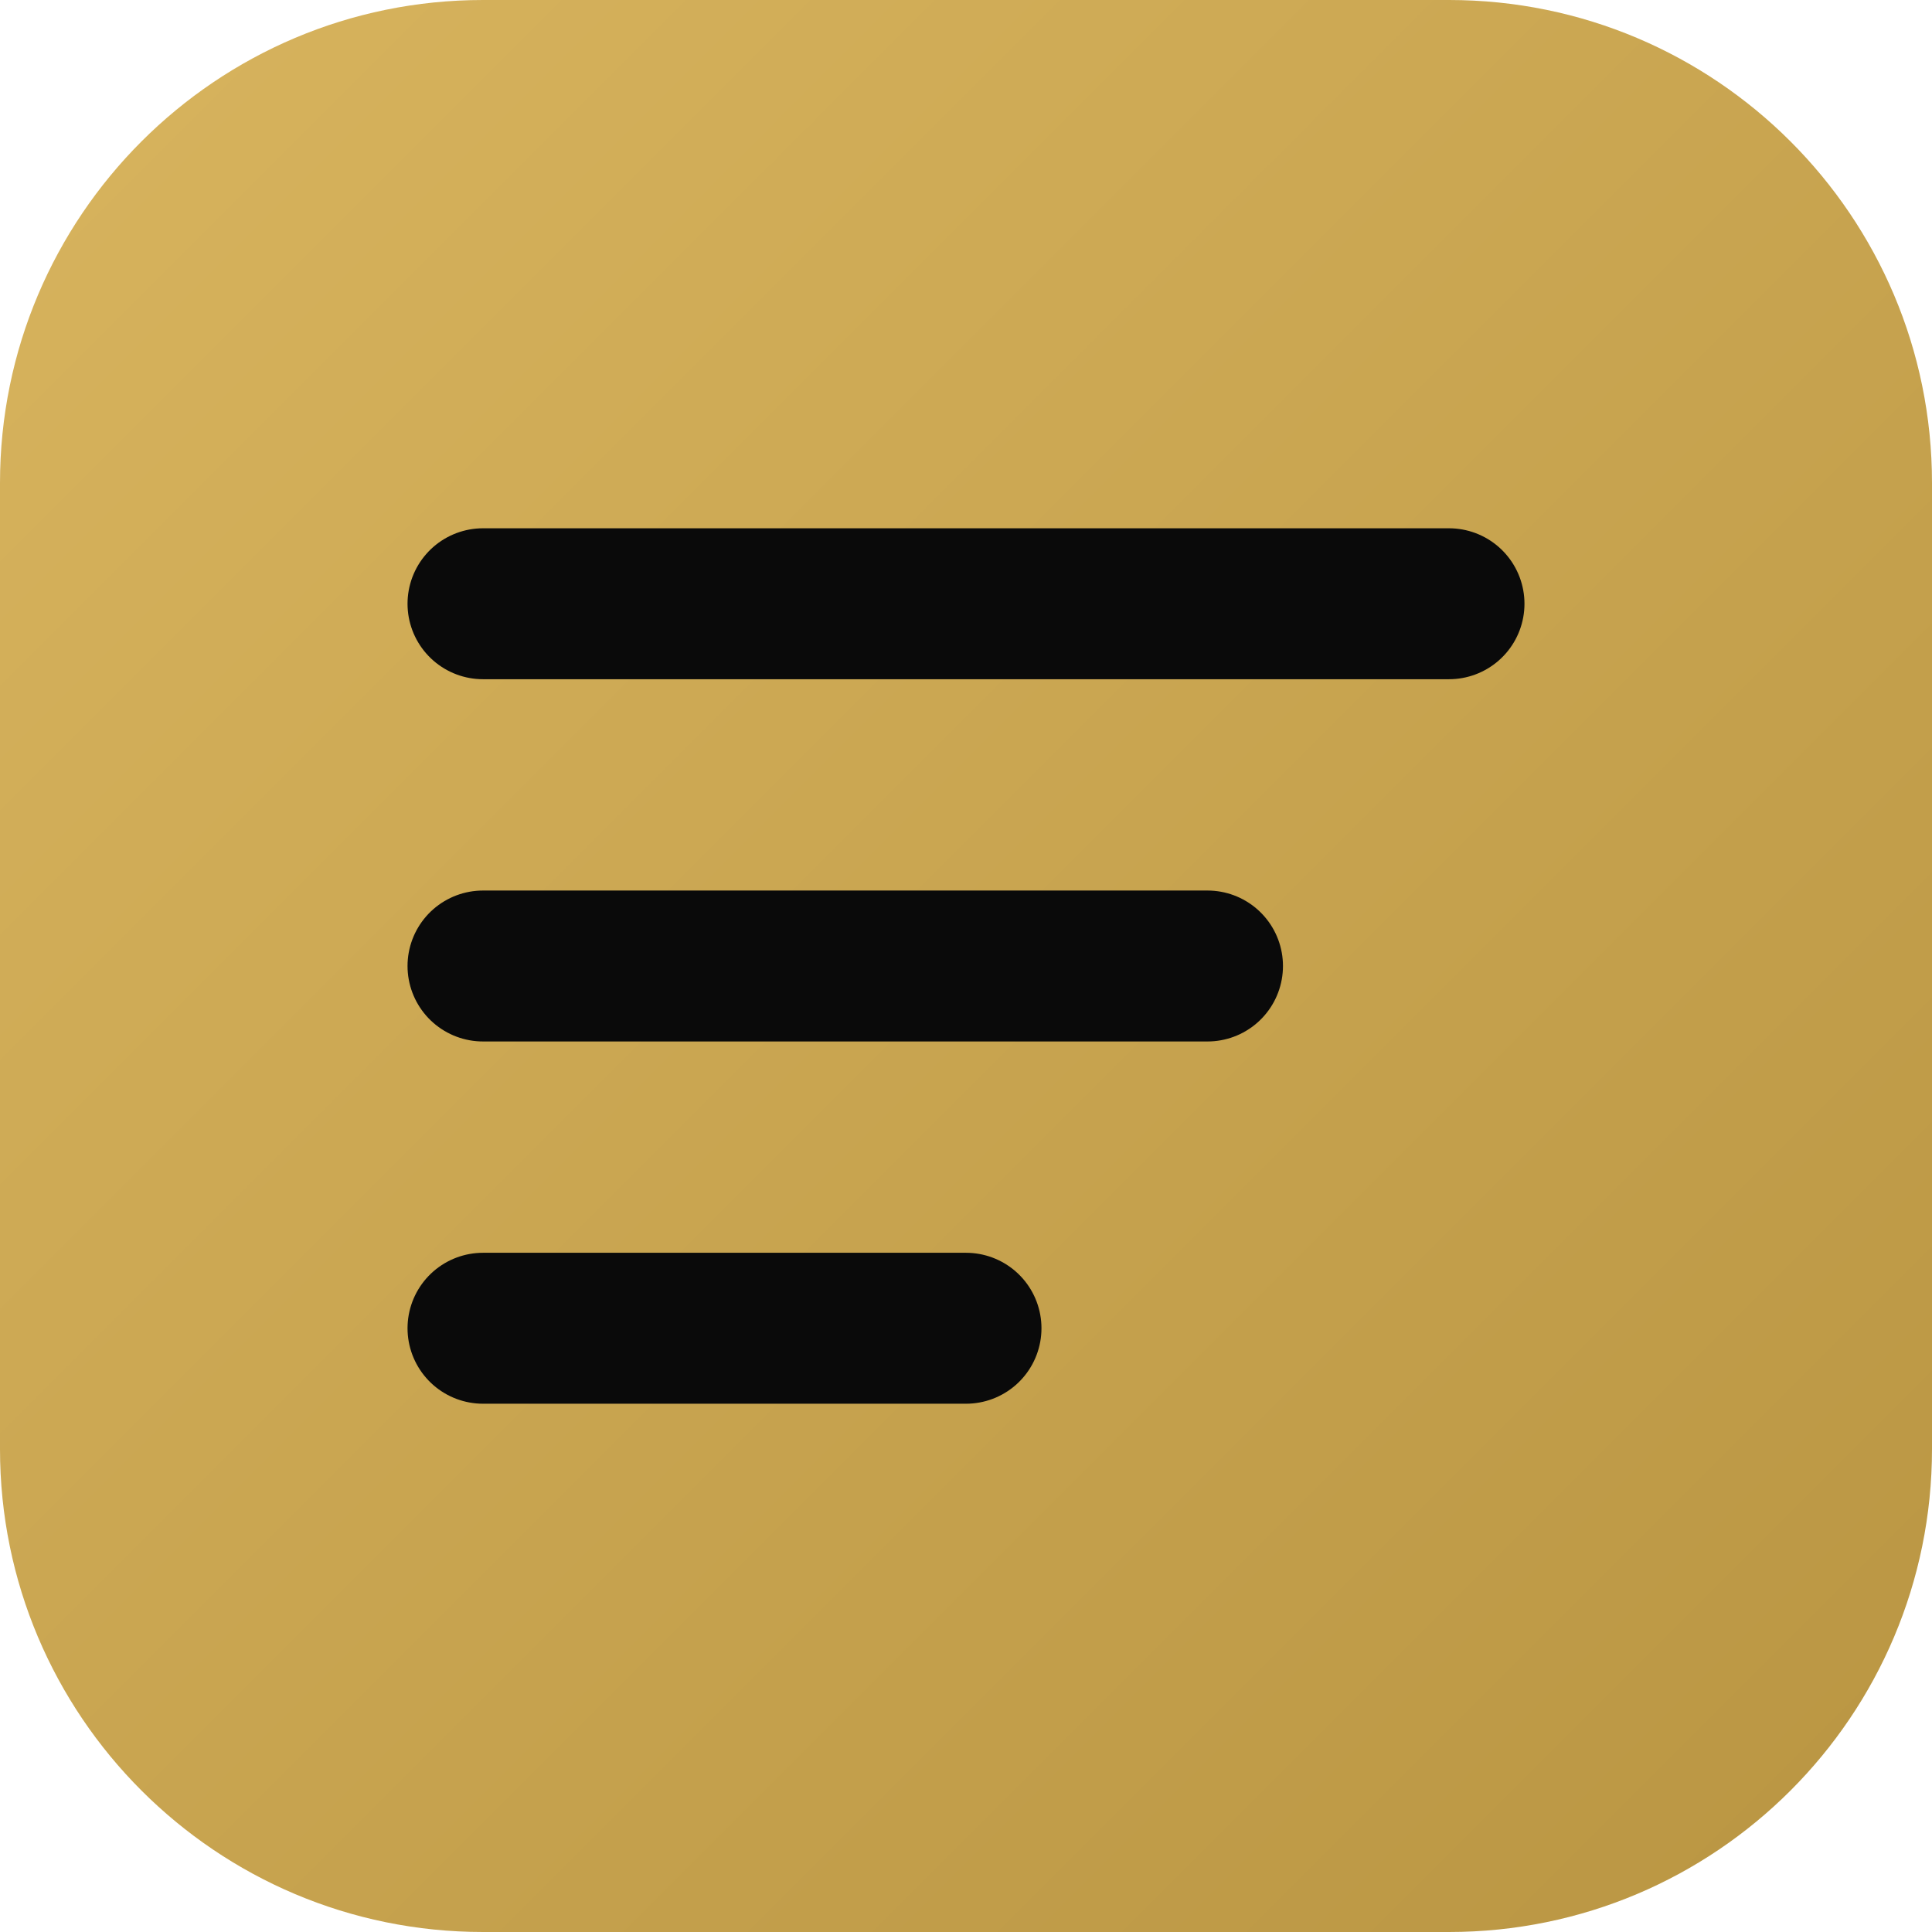
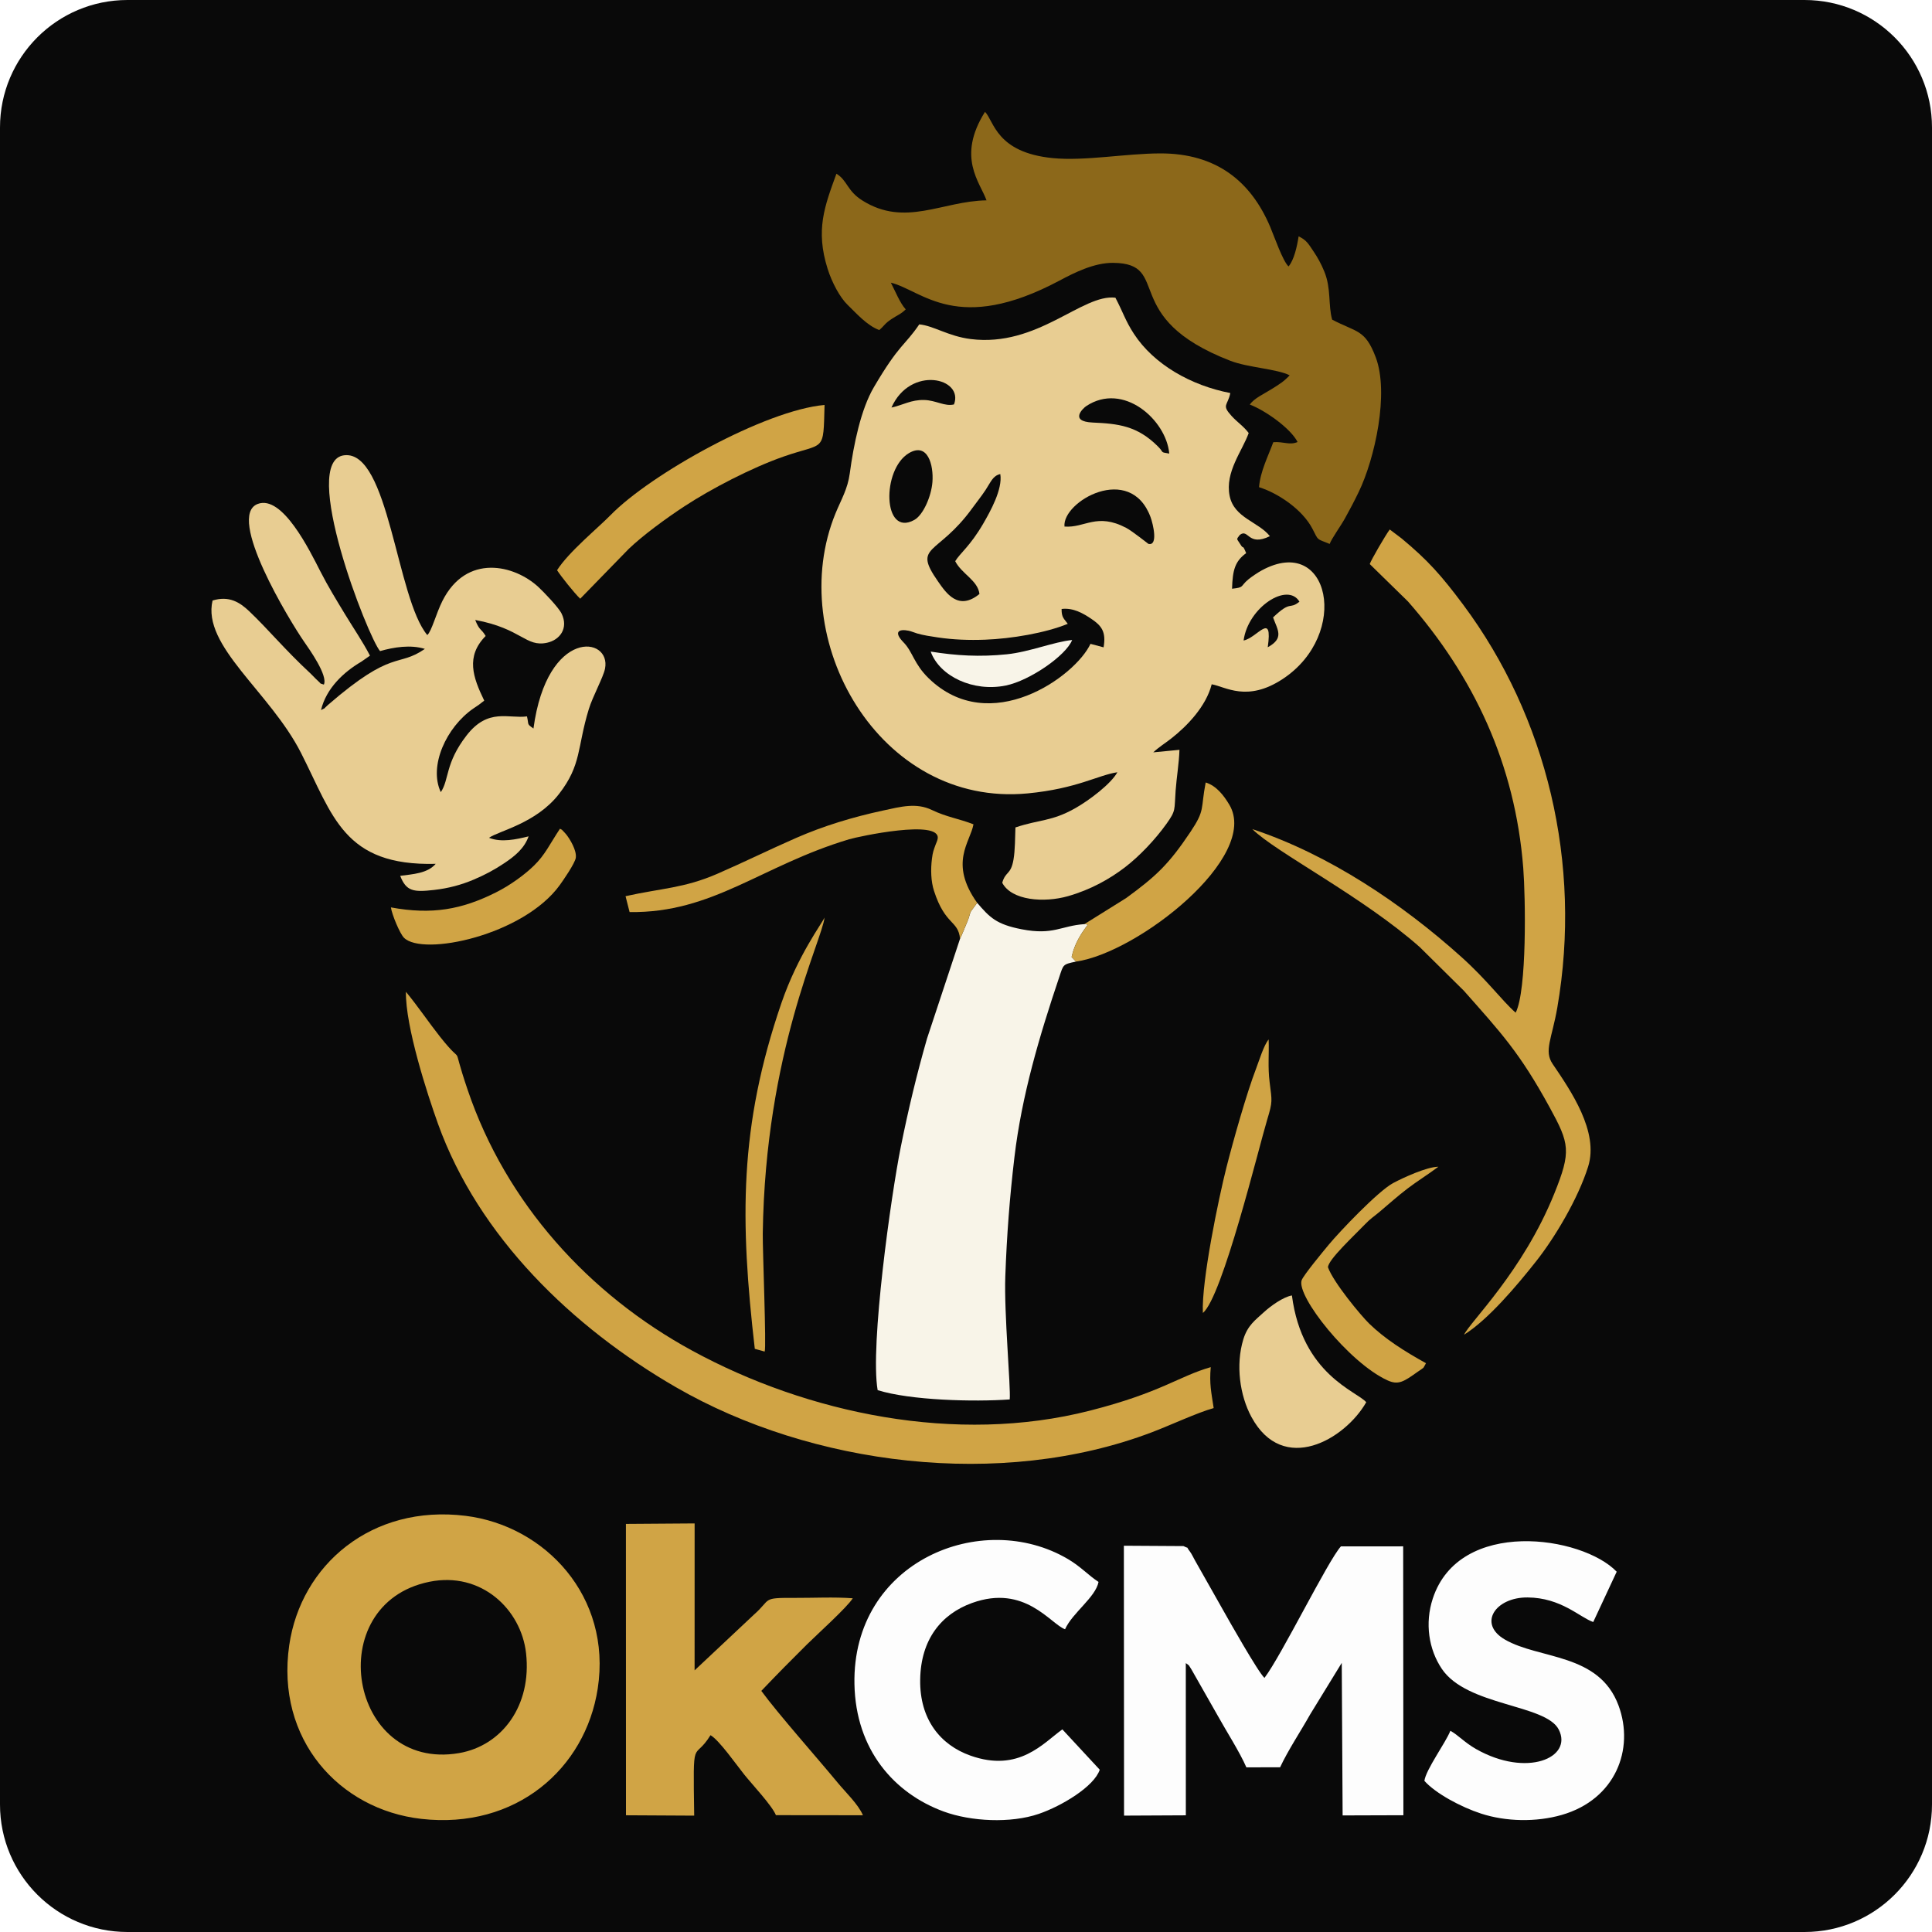
- <svg xmlns="http://www.w3.org/2000/svg" viewBox="0 0 32 32" role="img" aria-label="OkCMS">
+ <svg xmlns="http://www.w3.org/2000/svg" xml:space="preserve" role="img" aria-label="OkCMS" width="512" height="512" version="1.1" style="shape-rendering:geometricPrecision; text-rendering:geometricPrecision; image-rendering:optimizeQuality; fill-rule:evenodd; clip-rule:evenodd" viewBox="44817.69 -304.8 30309.6 30309.6">
  <defs>
-     <linearGradient id="gold" x1="0" y1="0" x2="32" y2="32" gradientUnits="userSpaceOnUse">
-       <stop offset="0" stop-color="#D8B45E" />
-       <stop offset="1" stop-color="#B99542" />
-     </linearGradient>
+     <style type="text/css">
+    
+     .fil5 {fill:#090909}
+     .fil0 {fill:#090909}
+     .fil2 {fill:#8C681A}
+     .fil4 {fill:#D0A445}
+     .fil1 {fill:#E8CD92}
+     .fil3 {fill:#F8F4E8}
+     .fil6 {fill:#FDFDFD}
+    
+   </style>
  </defs>
-   <rect width="32" height="32" rx="8" fill="url(#gold)" />
-   <path d="M8 10h16M8 16h12M8 22h8" fill="none" stroke="#0A0A0A" stroke-width="2.5" stroke-linecap="round" stroke-linejoin="round" />
+   <g id="Camada_x0020_1">
+     <rect class="fil0" x="44817.69" y="-304.8" width="30309.6" height="30309.6" rx="2000" ry="2000" />
+     <g id="_2537182342368">
+       <path class="fil1" d="M59239.34 4783.97c-233.54,343.78 -308.54,298.81 -712.38,985.99 -203.92,346.99 -317.31,898.48 -377.59,1350.58 -32.73,245.52 -135.12,412.76 -222.19,624.37 -809.6,1967.65 678.83,4621.98 3014.69,4396.96 772,-74.37 1096.31,-284.9 1405.48,-331.62 -97.74,179.66 -437.65,439.05 -667.72,568.12 -366.43,205.57 -550.34,170.5 -931.49,297.86 -6.83,159.46 -3.92,350.45 -30.68,505.65 -41.76,242.16 -123.75,177.42 -176.42,362.43 146.05,279.43 656.48,317.43 1033.49,209.61 354.79,-101.47 652.72,-269.58 889.01,-450.23 229.09,-175.14 476.18,-435.63 655.17,-685.78 151.04,-211.08 119.86,-213.06 142.44,-519.56 15.87,-215.38 52.91,-424.65 60.07,-639.8l-411.01 39.65c88.26,-82.86 182.38,-139.62 282.13,-217.5 251.03,-196.02 548.36,-506.98 634.7,-850.29 219.04,38.78 555.7,284.37 1113.43,-82.64 1067.78,-702.63 736.73,-2284.25 -328.12,-1704.18 -58.92,32.1 -160.1,99.55 -210.78,141.89 -133.29,111.33 -55.68,124.57 -255.28,145.8 8.64,-296.96 47.56,-430.54 221.34,-558.51 -66.12,-160.91 -30.91,-37.27 -94.43,-143.49 -51.98,-86.93 -65.86,-63.48 -5.73,-141.47 139.71,-108.54 124.57,188.9 472.54,19.06 -178.2,-225.82 -562.02,-285.1 -631.65,-632.72 -75.16,-375.23 199.2,-703.72 299.12,-985.4 -82.35,-110 -174.51,-164.1 -270.43,-269.93 -159.63,-176.09 -58.49,-155.9 -17.9,-357.52 -611.52,-116.97 -1198.24,-445.87 -1513.57,-930.81 -133.83,-205.84 -168.01,-334.55 -289.32,-564.82 -523.02,-62.95 -1218.54,780.94 -2269.95,648.68 -352.55,-44.35 -582.8,-209.58 -806.97,-230.38z" />
+       <path class="fil2" d="M60294.36 2838.36c-694.99,9.96 -1276.98,425.56 -1949.49,1.02 -241.91,-152.72 -232.14,-314.17 -405.2,-418.66 -186.09,511.33 -330.37,881.33 -138.35,1490.93 67.67,214.83 192.85,450.35 315.5,568.01 131.16,125.82 301.06,322.71 495.28,393.39 89.46,-77.74 77.56,-94.98 188.84,-170.31 93.42,-63.23 153.82,-80.59 225.78,-154.26 -91.47,-101.5 -162.34,-281.57 -232.88,-418.8 492.39,120.99 1039.37,823.1 2647.25,-33.47 229.49,-122.26 541.08,-279.88 839.46,-277.36 937.22,7.91 79.38,856.19 1841.2,1537.31 274.36,106.07 734.63,126.85 928.46,227.39 -96.33,100.43 -153.78,135.02 -282.72,215.48 -134.19,83.73 -270.01,142.28 -343.18,242.61 254.69,98.37 645.64,379.59 749.81,588.22 -128,53.52 -217.7,-9.67 -380.72,2.43 -81.13,219.79 -203.2,457.67 -223.95,705.74 308.1,97.57 681.15,353.69 835.64,648.36 104.03,198.42 55.18,152.44 272.58,242.18 34.37,-90.2 170.43,-276.51 238.58,-398.73 72.27,-129.59 144.79,-265.94 217.86,-417.65 253.61,-526.55 479.35,-1550.27 265.61,-2113.75 -167.2,-440.81 -298.78,-386.2 -682.95,-588.73 -65.02,-232.01 -12.15,-483.7 -123.26,-755.53 -50.5,-123.58 -106.96,-221.88 -159.11,-299.88 -92.5,-138.38 -118.35,-191 -243.6,-251.18 -24.83,160.44 -71.79,370.79 -158.15,472.06 -90.77,-83.01 -225.17,-473.73 -288.76,-623.31 -303.71,-714.3 -845.91,-1151.3 -1722.07,-1150.03 -544.32,0.8 -1186.75,123.65 -1690.82,73.47 -887.48,-88.33 -918.57,-582.87 -1060.27,-725.37 -449.17,713.32 -75.78,1106.73 23.63,1388.42z" />
+       <path class="fil1" d="M50780.43 9909.72c215.42,-61.97 478.66,-104.13 702.78,-34.49 -430.27,297.55 -492.87,-10.24 -1518.24,877.52 -95.5,82.69 -8.95,29.83 -111.19,81.86 82.69,-341.06 353.78,-595.55 632.01,-758.39l136.3 -94.97c-112.22,-217.77 -265.55,-441.01 -391.08,-648.54 -139.42,-230.49 -265.16,-434.21 -386.87,-672.43 -166.83,-326.52 -595.31,-1206.19 -983.27,-1059.16 -501.33,189.99 505.53,1840.64 727.46,2160.8 86.28,124.47 376.71,531.79 310.16,673.31 -91.7,-33.69 -11.96,12.76 -103.27,-68.67 -41.48,-36.98 -61.09,-63.84 -105.74,-105.22 -407.3,-377.55 -662.27,-692.62 -963.12,-977.98 -145.06,-137.59 -313.85,-246.68 -573.98,-167.06 -167.85,713.89 898.86,1430.28 1386.74,2388.97 503.32,989.04 668.97,1778.49 2113.87,1742.08 -130.25,151.34 -359.29,161.41 -556.84,188.08 94.83,244.41 209.06,258.09 531.6,221.36 222.92,-25.38 422.72,-77.99 619.84,-161.43 181.79,-76.96 324.24,-153.36 482.2,-258.92 161.77,-108.11 313.14,-229.55 380.82,-420.3 -195.04,47.38 -425.28,100.17 -621.04,22.61 150.13,-107.93 737.39,-224.12 1096.86,-686.18 358.33,-460.59 283.15,-727.19 468.53,-1332.31 60.8,-198.45 227.53,-500.38 254.34,-634.43 102.3,-511.34 -907.82,-646.89 -1122.64,938.65 -110.29,-78.38 -68.57,-51.62 -101.73,-190.51 -286.33,40.02 -608.06,-139.19 -947.11,298.51 -340.01,438.94 -270.29,692.43 -404.89,889.83 -193,-410.87 87.64,-1019.57 510.87,-1312.03 31.68,-21.89 59.86,-39.32 84.9,-57.32l85.76 -66.15c-178.45,-367.12 -293.05,-694.61 22.3,-1014.18 -72.59,-122.37 -95.88,-78.13 -163.66,-251.46 729.98,135.72 790.7,430.67 1127.02,357.53 204.15,-44.41 338.4,-230.74 228.03,-457.1 -47.96,-98.38 -281.4,-340.45 -361.76,-415.18 -378.47,-351.97 -1132.36,-532.13 -1508.66,217.92 -98.58,196.5 -167.7,471.99 -236.47,533.81 -484.53,-575.75 -601.2,-2900.09 -1302.08,-2820.7 -715.04,81.01 376.02,2866.76 561.25,3072.27z" />
+       <path class="fil3" d="M59879.12 14422.36l-518.2 1566.26c-162.18,565 -293.2,1112.25 -412.14,1703.41 -149.86,744.82 -484.3,3114.32 -362.35,3812.07 513.97,160.82 1508.56,185.66 2071.97,145.83 17.87,-195.41 -90.31,-1351.29 -69.23,-1932.05 23.68,-652.06 68.63,-1237.63 143,-1867.31 114.61,-970.45 394.06,-1908.34 702.49,-2824.3 67.96,-201.8 52.33,-200.65 263.44,-245.51l-68.84 -72.29c47.26,-208.58 144.47,-362.84 256.5,-508.76l-55.8 -6.73c-369.45,25.95 -486.46,177.63 -984,80.89 -397.48,-77.29 -500.11,-184.04 -698.3,-414.88l-99.13 135.49c-22.96,52.45 -23.37,82.68 -51.52,150.89 -30,72.69 -98.52,240.76 -117.89,276.99z" />
+       <path class="fil4" d="M63858.02 21785.5c-37.67,-252.25 -69.25,-377.72 -45.89,-642.29 -507.06,145.36 -774.3,396.08 -1893.78,682.09 -2104.26,537.59 -4434.34,42.36 -6238.76,-939.3 -1621.05,-881.91 -2922.45,-2312.68 -3525.56,-4093.55 -285.96,-844.36 -11.8,-300.54 -434.85,-835.27 -174.58,-220.66 -342.53,-471.43 -533.11,-702.41 -9.39,543.21 335.04,1604.04 503.06,2071.25 636.4,1769.62 2105.86,3192.68 3735.28,4133.49 2118.79,1223.35 5089.76,1607.71 7465.88,704.66 295.22,-112.2 711.73,-307.57 967.73,-378.67z" />
+       <path class="fil4" d="M66306.45 8544.33l599.66 586.64c1029.79,1173.88 1681.1,2546.4 1808.77,4182.24 35.67,456.99 59.65,1919.14 -119.17,2269.23 -215.89,-189.72 -440.21,-503.83 -848.9,-871.62 -926.51,-833.8 -2077.72,-1609.43 -3281.92,-2008.26 358.59,359.19 1733.49,1059.5 2627,1851.65l691.68 684.38c584.48,661.04 873.44,966.53 1345.35,1828.93 311.99,570.15 341.24,688.11 72.75,1353.28 -494.95,1226.26 -1326.04,2016.05 -1415.01,2213.19 379.52,-236.15 832.84,-774.97 1133.73,-1156.34 285.63,-362.03 651.54,-969.65 812.14,-1479.57 172.68,-548.26 -271.44,-1190.9 -557.31,-1612.23 -139.33,-205.37 -10.64,-395.51 73.8,-882.81 391.73,-2260.67 -166.11,-4563.23 -1476.38,-6321.14 -341.38,-458 -557.53,-700.74 -969.55,-1041.96l-182.94 -138c-68.09,91.61 -292.39,477.56 -313.7,542.39z" />
+       <path class="fil5" d="M52577.43 24407.1c-548.24,-84.58 -861.44,-258.18 -1415.8,66.8 -318.25,186.56 -621.89,561.48 -655.64,1064.94 -29.66,442.45 169.3,1100.66 419.35,1266.23 180.49,119.51 559.55,53.39 769.82,-2.17 300.46,-79.4 386.98,-166.21 600.88,-268.24 -86.95,157.76 -204.43,283.12 -309.29,387.12 -130.1,129.04 -301.1,160.38 -433.3,275.67 748.9,1.9 1448.15,-632.85 1640.07,-1221.06 282,-864.28 -149.96,-1692.84 -866.92,-1814.69 65.48,73.63 177.68,168.95 250.83,245.4z" />
+       <path class="fil4" d="M53557 8640.7c64.67,100.36 267.48,355.31 363.15,447.33l760.03 -780.57c220.87,-211.61 581.4,-477.01 879.72,-672.27 408.03,-267.07 1041.28,-599.12 1549.79,-776.94 654.68,-228.94 623.48,-49.11 643.78,-810.04 -934.38,82.18 -2730.43,1086.06 -3356.95,1727.79 -197.93,202.73 -657.71,577.86 -839.52,864.7z" />
+       <path class="fil1" d="M66251.34 21693.47c-145.61,-172.34 -1004.14,-431.25 -1165.84,-1674.92 -137.12,23.56 -335.3,166.35 -440.67,263.5 -130.24,120.07 -254.25,204.58 -321.3,423.87 -123,402.27 -55.19,881.34 126,1217.27 497.25,921.92 1469.24,354.76 1801.81,-229.72z" />
+       <path class="fil5" d="M61569.02 9481.84c-350.07,144 -883.45,233.6 -1298.7,249 -250.44,9.3 -494.61,0.77 -740.36,-35.63 -113.95,-16.87 -225.25,-33.54 -322.5,-61.81 -41.44,-12.04 -91.3,-34.26 -134.93,-43.19 -153.76,-31.5 -241.76,16.74 -79.39,183.2 145.47,149.13 160.67,336.11 393.14,562.16 961.95,935.34 2300.12,-26.5 2539,-539.53l205.62 54.77c42.95,-243.91 -32.3,-338.93 -190.69,-445.96 -126.37,-85.39 -285.22,-178.88 -467.94,-155.91 -1.74,135.97 39.4,153.06 96.75,232.9z" />
+       <path class="fil4" d="M59879.12 14422.36c19.37,-36.23 87.89,-204.3 117.89,-276.99 28.15,-68.21 28.56,-98.44 51.52,-150.89l99.13 -135.49c-447.03,-627.61 -107.14,-952.12 -57.91,-1231.9 -237.62,-92.19 -415.87,-111.19 -653.2,-225.08 -244.33,-117.26 -485.84,-51.29 -756.64,7.05 -491.27,105.84 -943.2,244.27 -1370.98,431.2 -414.04,180.93 -820.49,381.9 -1237.18,563 -521.97,226.86 -878.16,226.18 -1440.37,351.59l63.38 249.02c1308.63,18.66 2067.03,-730.32 3443.98,-1141.82 152.7,-45.63 1429.73,-317.89 1389.96,-12.98 -4.56,34.99 -21.14,64.58 -32.9,96.96 -33.52,92.27 -44.52,117.13 -57.69,222.08 -21.5,171.33 -15.33,354.72 32.07,502.05 175.94,546.88 379.3,458.36 408.94,752.2z" />
+       <path class="fil4" d="M61829.96 14192.98l55.8 6.73c-112.03,145.92 -209.24,300.18 -256.5,508.76l68.84 72.29c974.61,-138.83 2889.58,-1645.76 2405.95,-2460.31 -88.03,-148.27 -204.9,-298.29 -371.34,-349.57 -82.48,424.47 -3.96,424.06 -239.05,775.61 -340.64,509.39 -539.52,695.16 -1008.57,1037.63l-655.13 408.86z" />
+       <path class="fil4" d="M67188.87 21081.52c-344.65,-191.09 -644.07,-381.86 -889.54,-619.61 -127.23,-123.23 -563.88,-648.35 -647.91,-885.1 0.81,-118.53 411.22,-497.49 578.66,-672.37 90.16,-94.16 132,-115.44 227.72,-195.51 157.14,-131.43 278.07,-243.31 442.91,-368.69 153.43,-116.72 311.31,-213.1 482.69,-340.86 -179.52,0.08 -553.73,172.43 -708.91,255.35 -238.16,127.25 -842.57,764.17 -1010.39,966.46 -76.47,92.19 -399.67,481.26 -426.13,559.67 -83.94,248.76 740.84,1290.05 1342.95,1567.82 172.39,79.53 254.4,26.46 476.64,-131.85 119.37,-85.03 73.1,-34.28 131.31,-135.31z" />
+       <path class="fil4" d="M56659.05 20855.9l154.91 42.9c29.01,-59.82 -33.29,-1603.39 -29.85,-1851.17 39.63,-2853.43 932.1,-4599.8 968.97,-4958.16 -33.06,82.99 -418.14,589.1 -676.57,1342.36 -665.25,1939.07 -650.05,3407.65 -417.46,5424.07z" />
+       <path class="fil4" d="M50950.28 13930.67c16.47,113.94 139.71,409.64 204.25,475.22 293.05,297.78 1877.3,-36.34 2446.61,-827.72 46.05,-64.02 238.85,-339.45 250.2,-428.53 14.44,-113.35 -91.22,-291.14 -153.99,-367.91 -6.58,-8.05 -26.95,-30.69 -34.03,-37.63 -50.85,-49.84 -5.78,-15.85 -60.67,-47.63 -166.63,250.68 -229.92,404.97 -409.17,579.84 -140.98,137.54 -364.57,303.72 -599.11,421.03 -531.52,265.84 -997.67,352.35 -1644.09,233.33z" />
+       <path class="fil4" d="M63688.49 20292.89c305.01,-244.46 879.68,-2604.08 1008.34,-3028.97 88.88,-293.49 76.2,-290.45 38.8,-592.43 -30.5,-246.25 -6.44,-433.36 -15.2,-669.05 -76.49,90.72 -149.39,333.03 -197.09,457.43 -150.46,392.4 -359.35,1134.04 -464.7,1548.79 -121.33,477.62 -393.88,1787.7 -370.15,2284.23z" />
+       <path class="fil3" d="M59418.54 9917.38c141.24,389.29 668.99,636.92 1179.07,532.26 376.33,-77.21 944.46,-470.31 1040.15,-713.9 -285.71,28.41 -670.59,187.47 -1022.84,223.89 -425.55,44.01 -796.79,21.8 -1196.38,-42.25z" />
+       <path class="fil5" d="M60183.52 9013.69c-25.2,-214.17 -277.48,-312.88 -380.27,-514.1 71.66,-122.13 234.43,-235.94 439.99,-590.28 106.52,-183.61 307.02,-538.98 267.16,-776.91 -117.75,26.57 -147.82,123.67 -229.98,248.1 -69.04,104.57 -142.52,194.57 -208.5,285.79 -546.85,755.97 -943.5,570.53 -539.98,1148.21 126.97,181.77 318.5,471.94 651.58,199.19z" />
+       <path class="fil5" d="M61517.7 7956.01c322.12,24.52 504.88,-222.26 968.42,20.65 89.66,46.98 345.37,250.04 347.55,250.58 156.04,39.01 75.21,-309.09 33.66,-420.51 -319.76,-857.43 -1390.17,-241.55 -1349.63,149.28z" />
+       <path class="fil5" d="M59076.94 6804.1c-430.1,254.68 -413.48,1324.39 84.56,1048.02 139.47,-77.39 267.45,-370.22 284.45,-596.28 19.89,-264.5 -73.32,-626.83 -369.01,-451.74z" />
+       <path class="fil5" d="M63161.21 6811.01c-46.36,-528.28 -721.12,-1131.06 -1303.01,-744.41 -46.01,30.58 -274.23,240.58 102.06,257.54 398.96,17.97 699.5,49.24 1025.84,377.33 101.41,101.96 21.78,83.25 175.11,109.54z" />
+       <path class="fil5" d="M64327.46 9743.59c219.16,-44.06 459.37,-468.42 379.09,105.79 259.32,-142.4 157.06,-266.04 83.13,-467.85 290.38,-277.62 247.52,-113.51 414.03,-246.94 -185.04,-312.99 -806.57,87.7 -876.25,609z" />
+       <path class="fil5" d="M58802.96 6088.91c183.77,-39.52 307.99,-123.94 514.2,-118.5 186.14,4.92 318.46,104.72 466.82,69.76 159.59,-417.55 -684.61,-616.63 -981.02,48.74z" />
+       <g>
+         <path class="fil4" d="M51555.03 24510.34c811.98,-164.6 1438.35,432.02 1515.63,1120.78 91.9,819.15 -376.34,1451.56 -1052.13,1567.13 -1727.04,295.37 -2169.33,-2342.1 -463.5,-2687.91zm4159.62 1389.84l0.48 -2305.23 -1078.03 7.62 0.95 4570.95 1070.26 5.78c-19.11,-1310.53 -14.8,-823.78 255.79,-1261.94 133.91,73.7 408.75,467.39 531.42,619.98 124.03,154.27 435.4,485.99 494.98,634.47l1365.06 1.49c-73.8,-173.3 -270.75,-358.85 -396.46,-511.14 -326.48,-395.53 -932.38,-1077.91 -1197.66,-1439.86 251.8,-264.3 460.87,-476.08 712.14,-725.16 156.62,-155.25 633.76,-585.14 722.56,-727.85 -292.49,-22.15 -617.62,-4.76 -914.35,-6.17 -522.02,-2.48 -356.85,16.05 -634.12,260.93l-933.02 876.13zm-1519.77 286.84c223.52,-1447.65 -828.26,-2556.72 -2072.01,-2711.05 -1477.4,-183.31 -2584.86,771.69 -2767.44,2028.85 -214.86,1479.43 786.11,2578.79 2070.41,2725.1 1487.24,169.43 2575.33,-788.32 2769.04,-2042.9z" />
+         <path class="fil6" d="M63420.77 25786.27c72.46,55.61 28.21,8.27 88.56,99.27l409.14 719.88c133.89,241.85 350.77,580.28 452.37,815.99l529.17 -0.52c126,-269.41 320.9,-561.38 473.62,-832.91l493.78 -805.28 13.63 2393.18 953.4 -3 -3.48 -4218.3 -976.6 0.52c-204.73,224.93 -938.37,1723.04 -1199.44,2063.16 -96.15,-83.07 -578.68,-937.62 -632.23,-1033.5l-458.58 -810.5c-19.8,-35.23 -52.01,-103.01 -76.72,-135.13 -81.42,-105.83 6.79,-33.19 -102.47,-88.51l-935.64 -5.74 2.72 4234.14 969.36 -4.74 -0.59 -2388.01zm-1894.3 -531.06c114.75,-257.41 478.7,-500.53 525.32,-742.37 -161.8,-105.25 -276.08,-238.49 -479.53,-358.51 -1347.83,-795.11 -3387.51,34.79 -3349.85,1962.33 20.11,1028.84 622.69,1712.86 1400.04,1998.01 425.55,156.11 1049.51,188.78 1492.83,36.73 357.44,-122.6 867.83,-428.21 955.37,-692.53l-586.45 -632.85c-296.16,211.24 -679.4,682.83 -1442.53,411.48 -465.5,-165.52 -797.45,-562.74 -788.08,-1191.59 9.4,-631.23 331.3,-1028.37 812.83,-1202.59 832.04,-301.03 1233.87,332.54 1460.05,411.89zm8654.29 -902.63c-542.53,-565.96 -2468.01,-848.25 -2884.82,419.72 -128.68,391.45 -62.25,800.94 140.32,1102.76 395.03,588.55 1631.81,554.24 1835.48,953.97 225.06,441.73 -500.1,757.52 -1296.5,305.94 -181.84,-103.11 -284.4,-222.59 -403.96,-286.66 -73.99,187.73 -383.92,607.74 -407.43,785.1 173.99,196.61 574.44,411.9 891.95,514.71 386.8,125.25 859.66,136 1262.77,20.02 844.58,-243.01 1144.08,-1032.45 891.49,-1715.47 -306.49,-828.8 -1243.26,-721.2 -1784.94,-1036.83 -427.15,-248.9 -146.35,-663.51 357.1,-659.58 528.37,4.13 817.74,312.27 1030.48,385.55l368.06 -789.23z" />
+       </g>
+     </g>
+   </g>
</svg>
